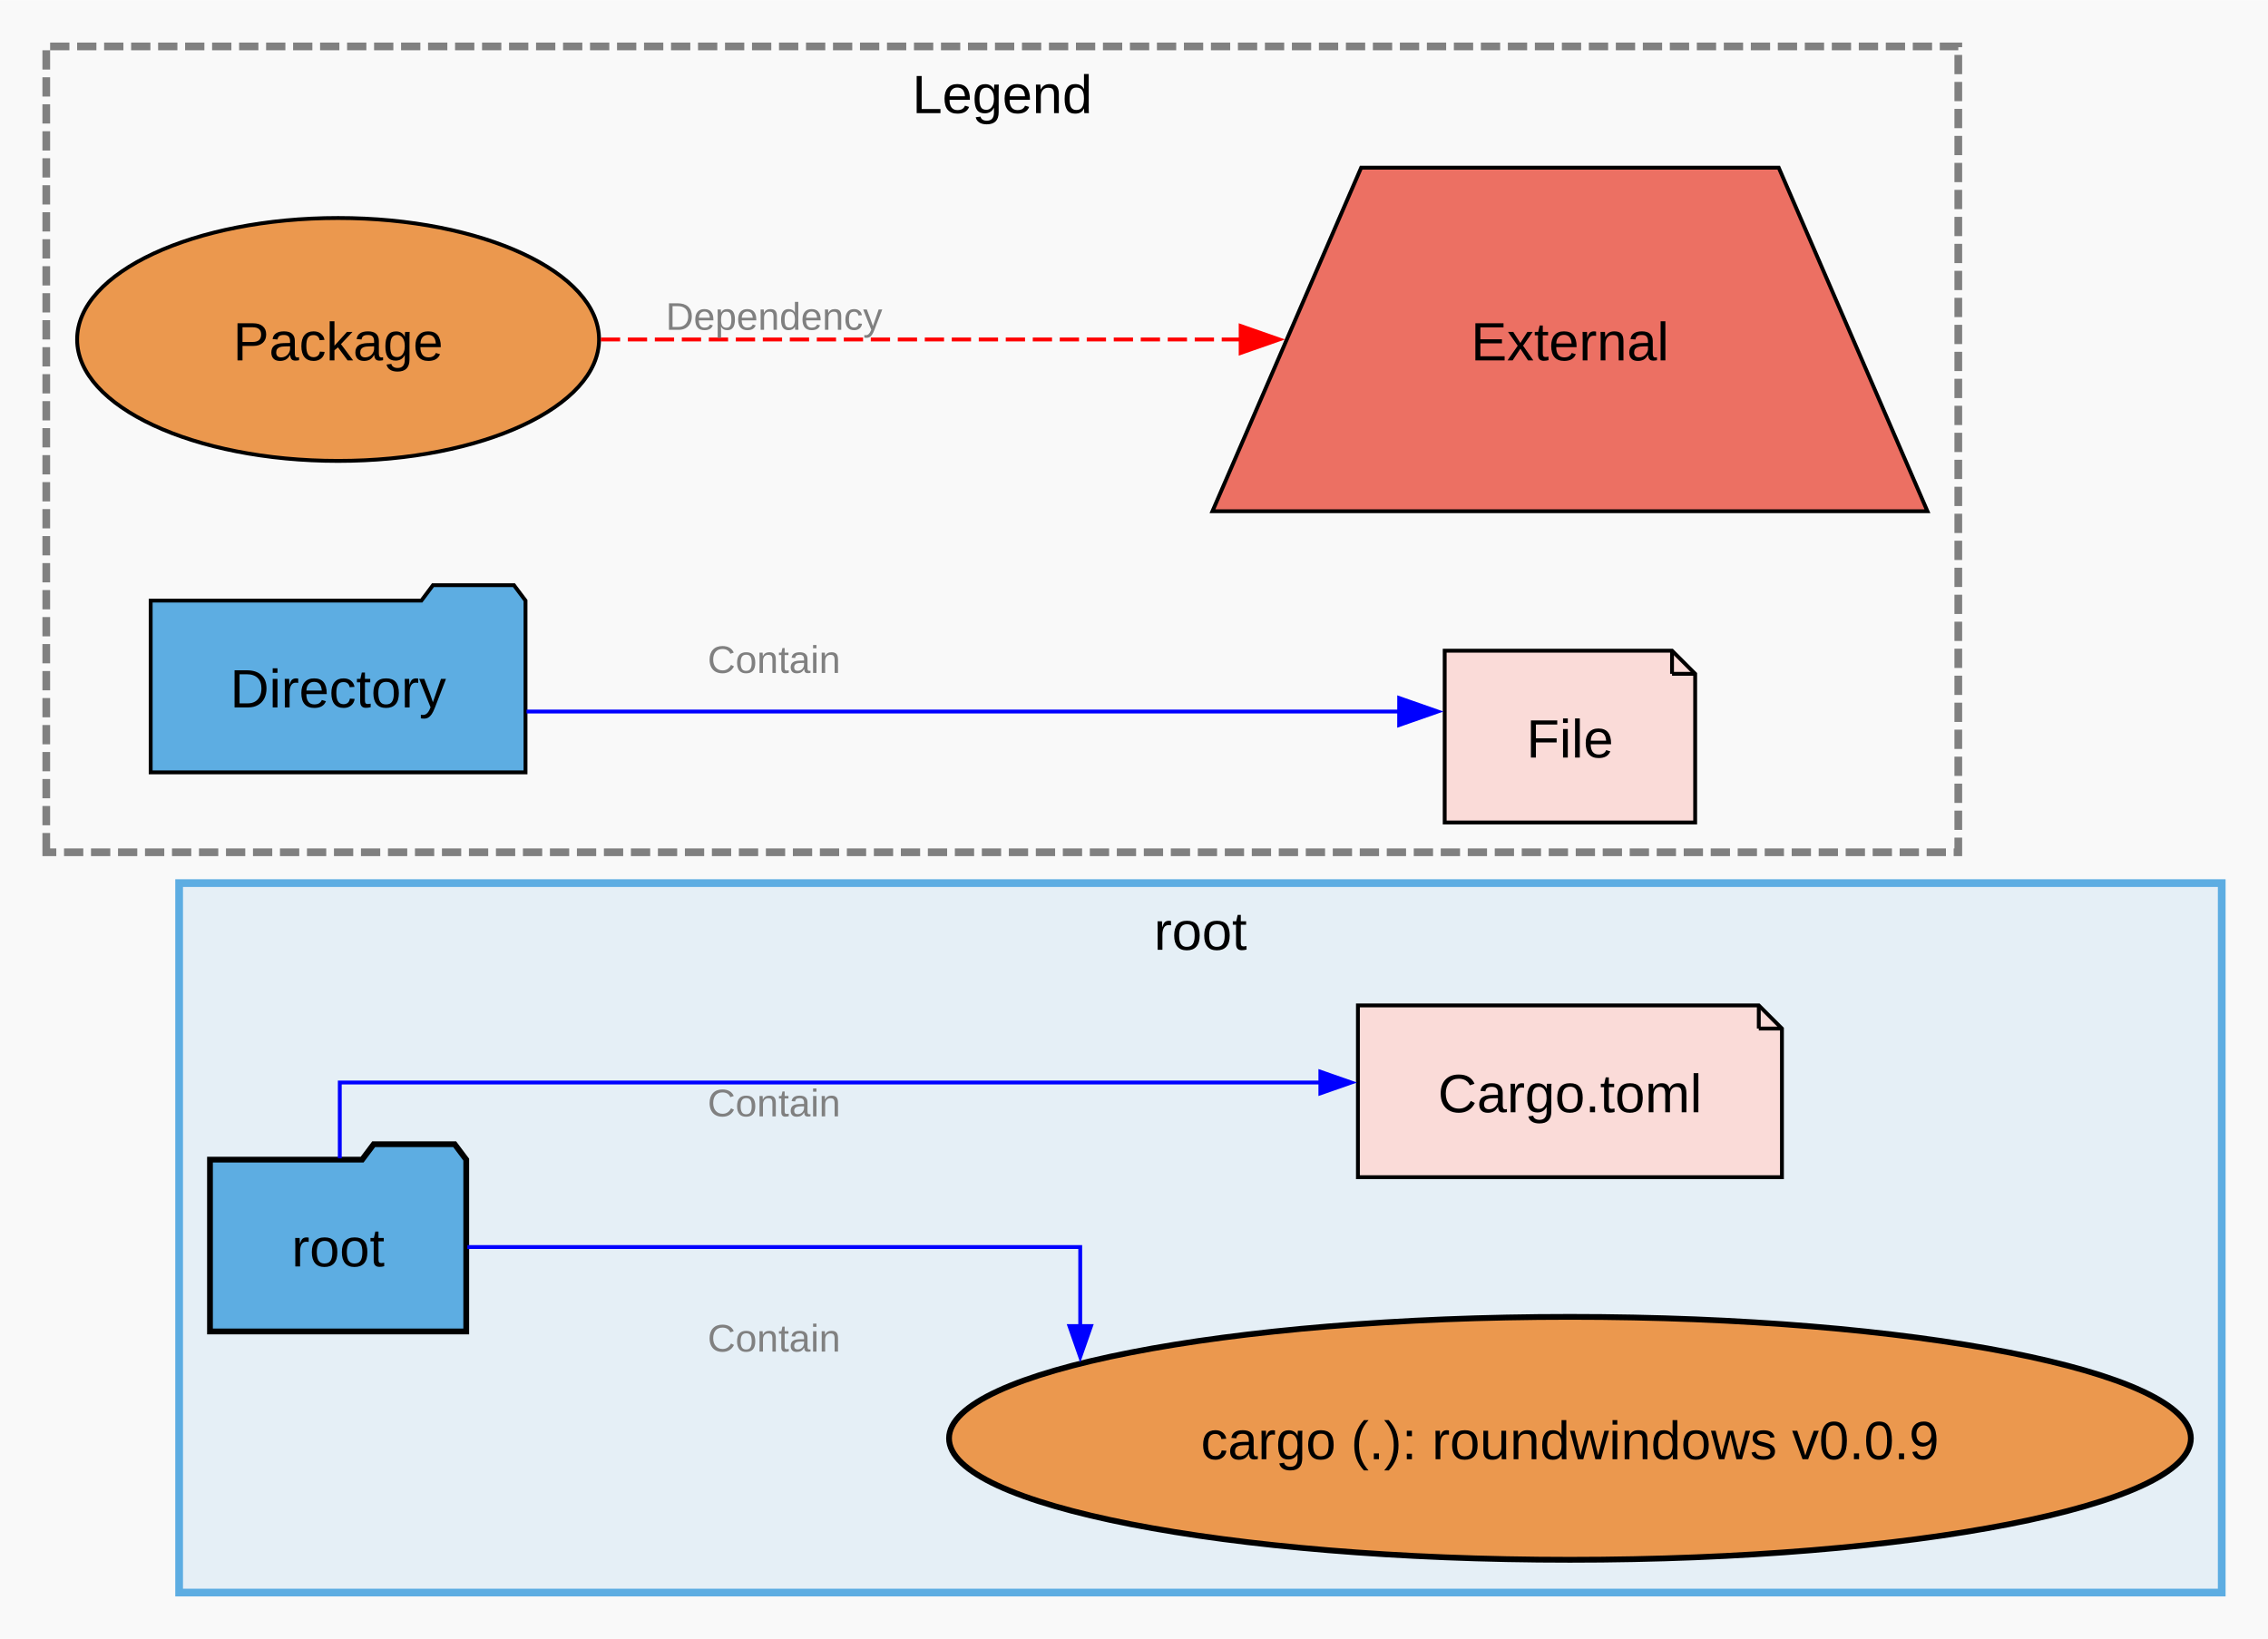
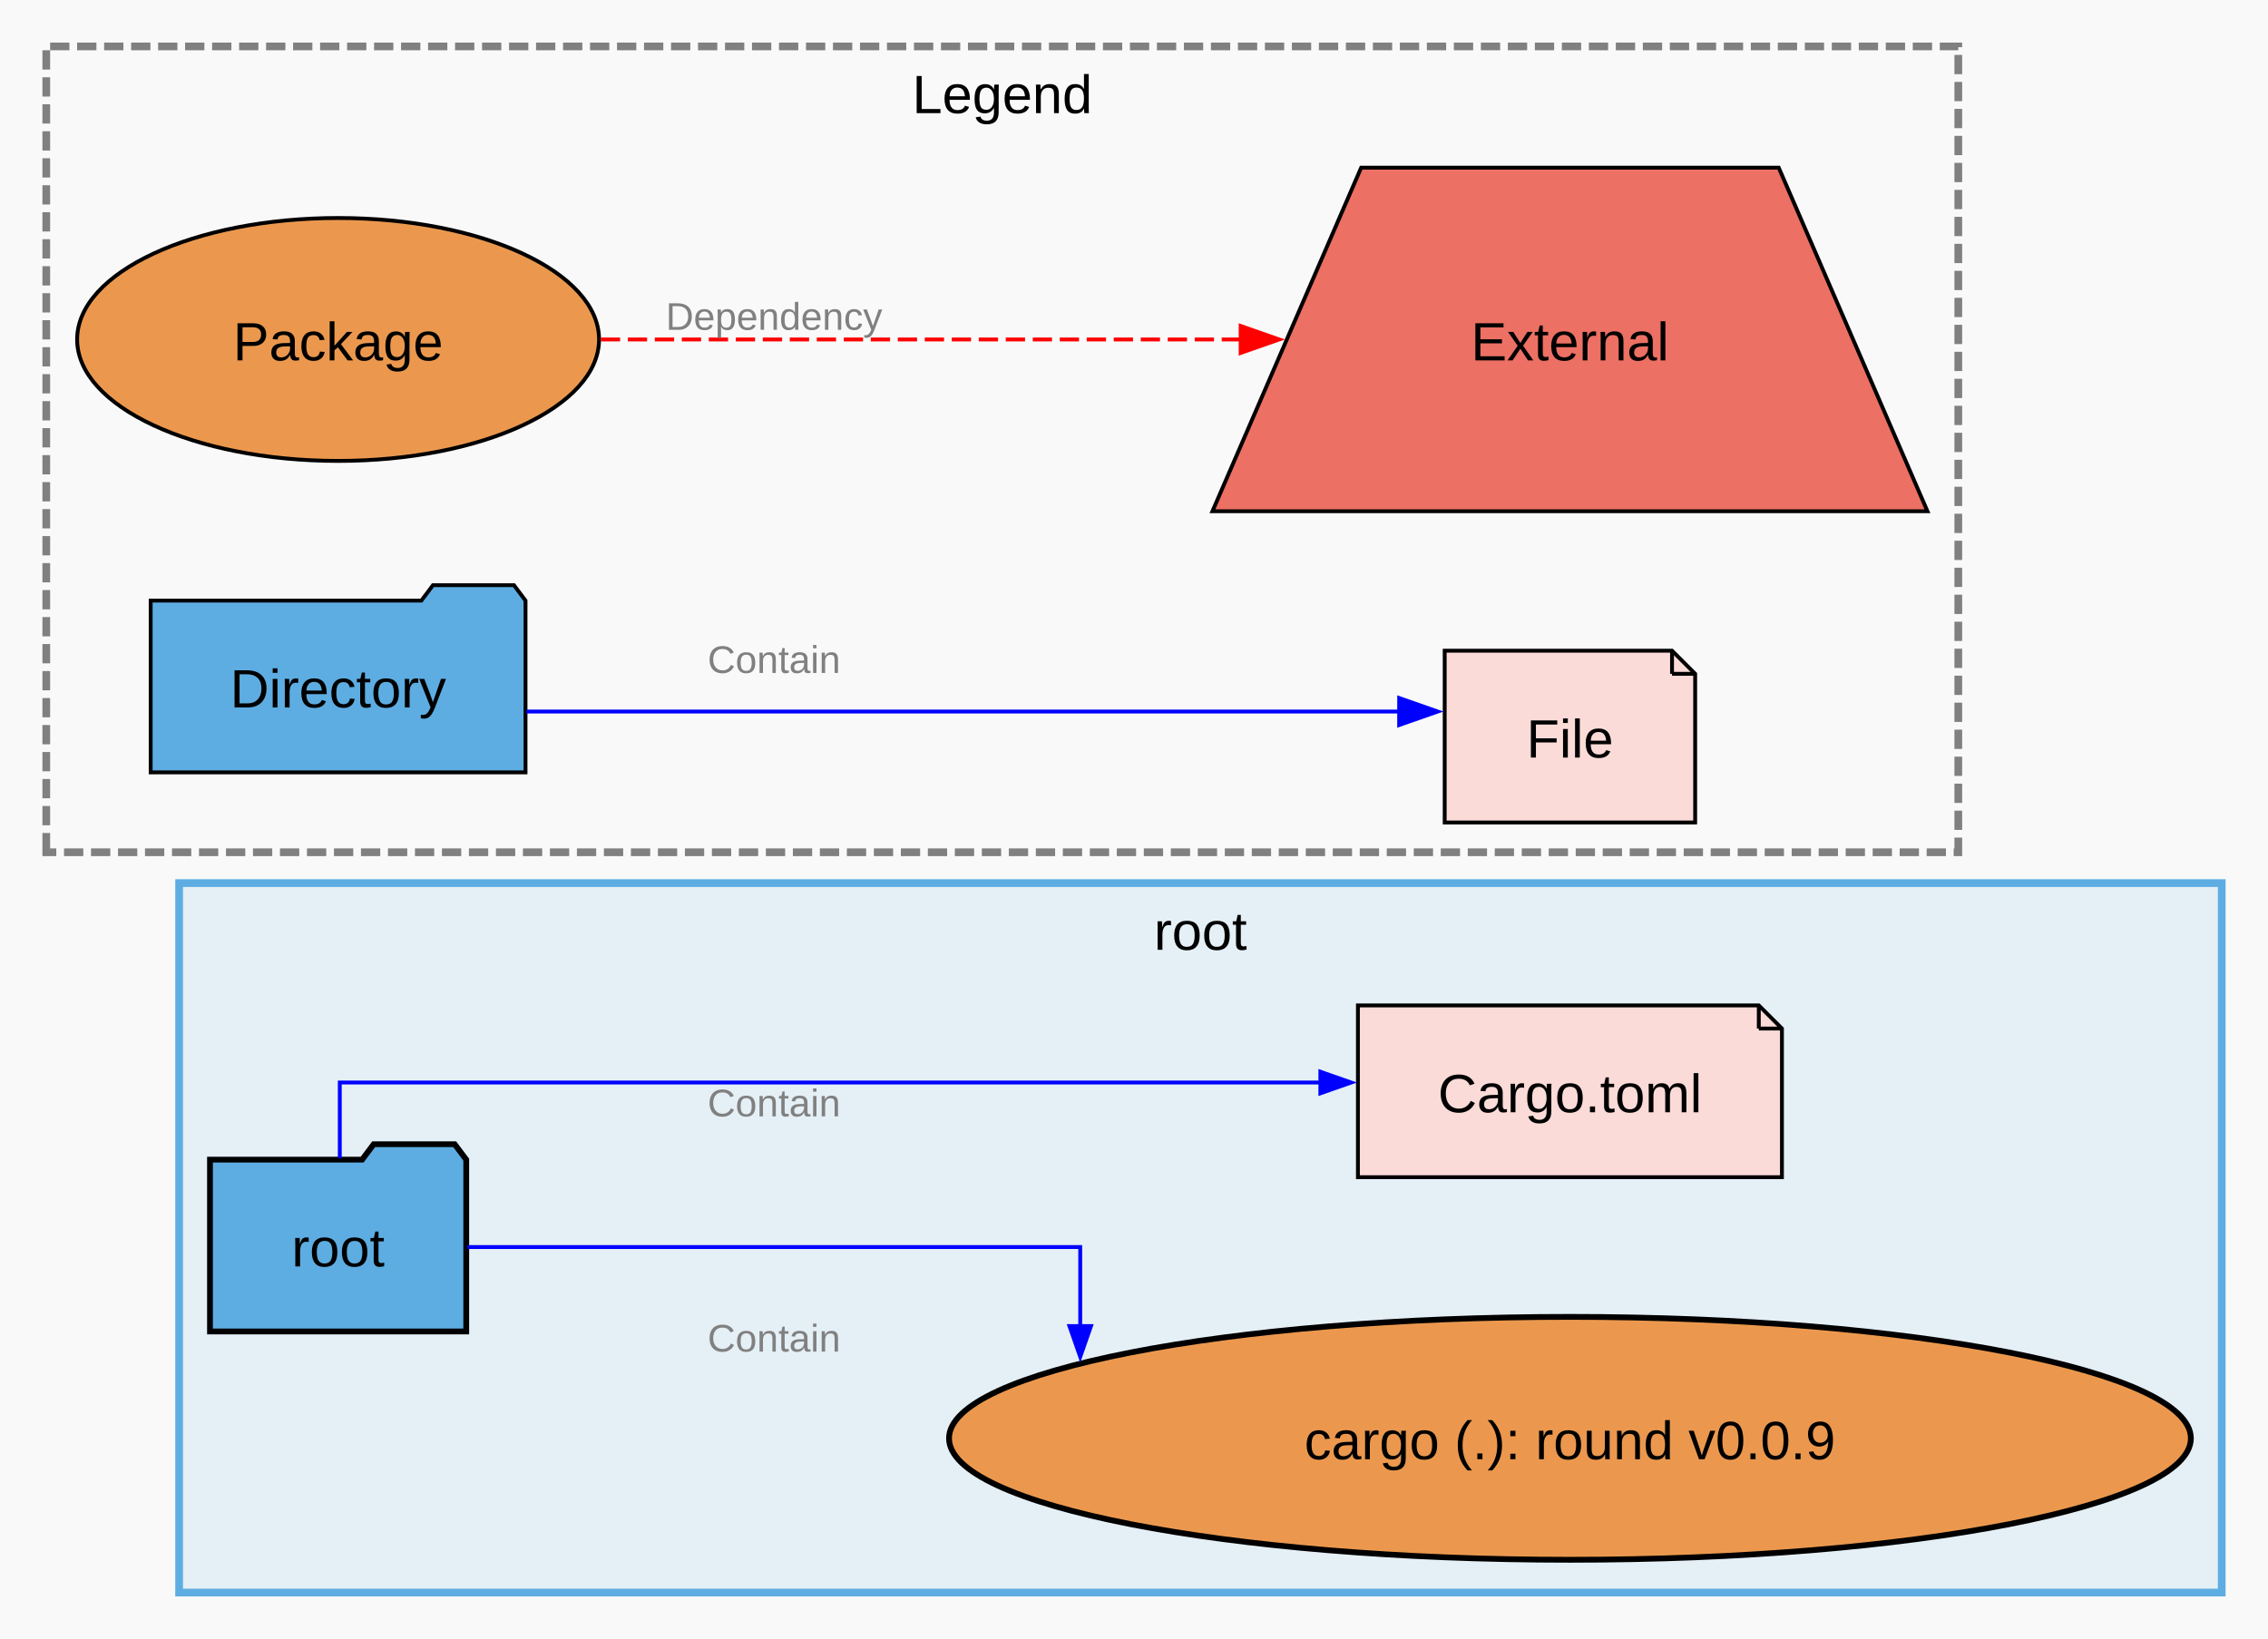
<svg xmlns="http://www.w3.org/2000/svg" width="588pt" height="425pt" viewBox="0.00 0.00 588.11 425.00">
  <g id="graph0" class="graph" transform="scale(1 1) rotate(0) translate(4 421)">
    <polygon fill="#f9f9f9" stroke="none" points="-4,4 -4,-421 584.11,-421 584.11,4 -4,4" />
    <g id="clust1" class="cluster">
      <polygon fill="#5dade2" fill-opacity="0.125" stroke="#5dade2" stroke-width="2" points="42.45,-8 42.45,-192 572.11,-192 572.11,-8 42.45,-8" />
      <text text-anchor="middle" x="307.28" y="-174.7" font-family="Arial" font-size="14.00">root</text>
    </g>
    <g id="clust2" class="cluster">
      <polygon fill="#f9f9f9" stroke="gray" stroke-width="2" stroke-dasharray="5,2" points="8,-200 8,-409 503.8,-409 503.8,-200 8,-200" />
      <text text-anchor="middle" x="255.9" y="-391.7" font-family="Arial" font-size="14.00">Legend</text>
    </g>
    <g id="node1" class="node">
      <polygon fill="#5dade2" stroke="black" stroke-width="1.5" points="116.9,-120.28 113.9,-124.28 92.9,-124.28 89.9,-120.28 50.45,-120.28 50.45,-75.72 116.9,-75.72 116.9,-120.28" />
      <text text-anchor="middle" x="83.67" y="-92.58" font-family="Arial" font-size="14.00">root</text>
    </g>
    <g id="node2" class="node">
      <ellipse fill="#eb984e" stroke="black" stroke-width="1.5" cx="403.1" cy="-48" rx="161.01" ry="31.5" />
      <text text-anchor="middle" x="403.1" y="-42.58" font-family="Arial" font-size="14.00">cargo (.):
- 				roundwindows v0.0.9</text>
+ 				round v0.0.9</text>
    </g>
    <g id="edge2" class="edge">
      <path fill="none" stroke="blue" d="M117.19,-97.61C172.32,-97.61 276.11,-97.61 276.11,-97.61 276.11,-97.61 276.11,-77.12 276.11,-77.12" />
      <polygon fill="blue" stroke="blue" points="278.91,-77.12 276.11,-69.12 273.31,-77.12 278.91,-77.12" />
      <text text-anchor="middle" x="196.72" y="-70.5" font-family="Arial" font-size="10.00" fill="gray">Contain</text>
    </g>
    <g id="node3" class="node">
      <polygon fill="#fadbd8" stroke="black" points="452.07,-160.28 348.12,-160.28 348.12,-115.72 458.07,-115.72 458.07,-154.28 452.07,-160.28" />
      <polyline fill="none" stroke="black" points="452.07,-160.28 452.07,-154.28" />
      <polyline fill="none" stroke="black" points="458.07,-154.28 452.07,-154.28" />
      <text text-anchor="middle" x="403.1" y="-132.57" font-family="Arial" font-size="14.00">Cargo.toml</text>
    </g>
    <g id="edge1" class="edge">
      <path fill="none" stroke="blue" d="M84.11,-120.62C84.11,-130.67 84.11,-140.28 84.11,-140.28 84.11,-140.28 338.38,-140.28 338.38,-140.28" />
      <polygon fill="blue" stroke="blue" points="338.38,-143.08 346.38,-140.28 338.38,-137.48 338.38,-143.08" />
      <text text-anchor="middle" x="196.72" y="-131.5" font-family="Arial" font-size="10.00" fill="gray">Contain</text>
    </g>
    <g id="node4" class="node">
      <polygon fill="#5dade2" stroke="black" points="132.27,-265.27 129.27,-269.27 108.27,-269.27 105.27,-265.27 35.07,-265.27 35.07,-220.72 132.27,-220.72 132.27,-265.27" />
      <text text-anchor="middle" x="83.67" y="-237.57" font-family="Arial" font-size="14.00">Directory</text>
    </g>
    <g id="node5" class="node">
      <polygon fill="#fadbd8" stroke="black" points="429.57,-252.28 370.62,-252.28 370.62,-207.72 435.57,-207.72 435.57,-246.28 429.57,-252.28" />
      <polyline fill="none" stroke="black" points="429.57,-252.28 429.57,-246.28" />
      <polyline fill="none" stroke="black" points="435.57,-246.28 429.57,-246.28" />
      <text text-anchor="middle" x="403.1" y="-224.57" font-family="Arial" font-size="14.00">File</text>
    </g>
    <g id="edge3" class="edge">
      <path fill="none" stroke="blue" d="M132.53,-236.5C132.53,-236.5 358.81,-236.5 358.81,-236.5" />
      <polygon fill="blue" stroke="blue" points="358.82,-240 368.81,-236.5 358.81,-233 358.82,-240" />
      <text text-anchor="middle" x="196.72" y="-246.5" font-family="Arial" font-size="10.00" fill="gray">Contain</text>
    </g>
    <g id="node6" class="node">
      <ellipse fill="#eb984e" stroke="black" cx="83.67" cy="-333" rx="67.67" ry="31.5" />
      <text text-anchor="middle" x="83.67" y="-327.57" font-family="Arial" font-size="14.00">Package</text>
    </g>
    <g id="node7" class="node">
      <polygon fill="#ec7063" stroke="black" points="457.24,-377.55 348.96,-377.55 310.4,-288.45 495.8,-288.45 457.24,-377.55" />
      <text text-anchor="middle" x="403.1" y="-327.57" font-family="Arial" font-size="14.00">External</text>
    </g>
    <g id="edge4" class="edge">
      <path fill="none" stroke="red" stroke-dasharray="5,2" d="M151.8,-333C151.8,-333 317.71,-333 317.71,-333" />
      <polygon fill="red" stroke="red" points="317.71,-336.5 327.71,-333 317.71,-329.5 317.71,-336.5" />
      <text text-anchor="middle" x="196.72" y="-335.5" font-family="Arial" font-size="10.00" fill="gray">Dependency</text>
    </g>
  </g>
</svg>
